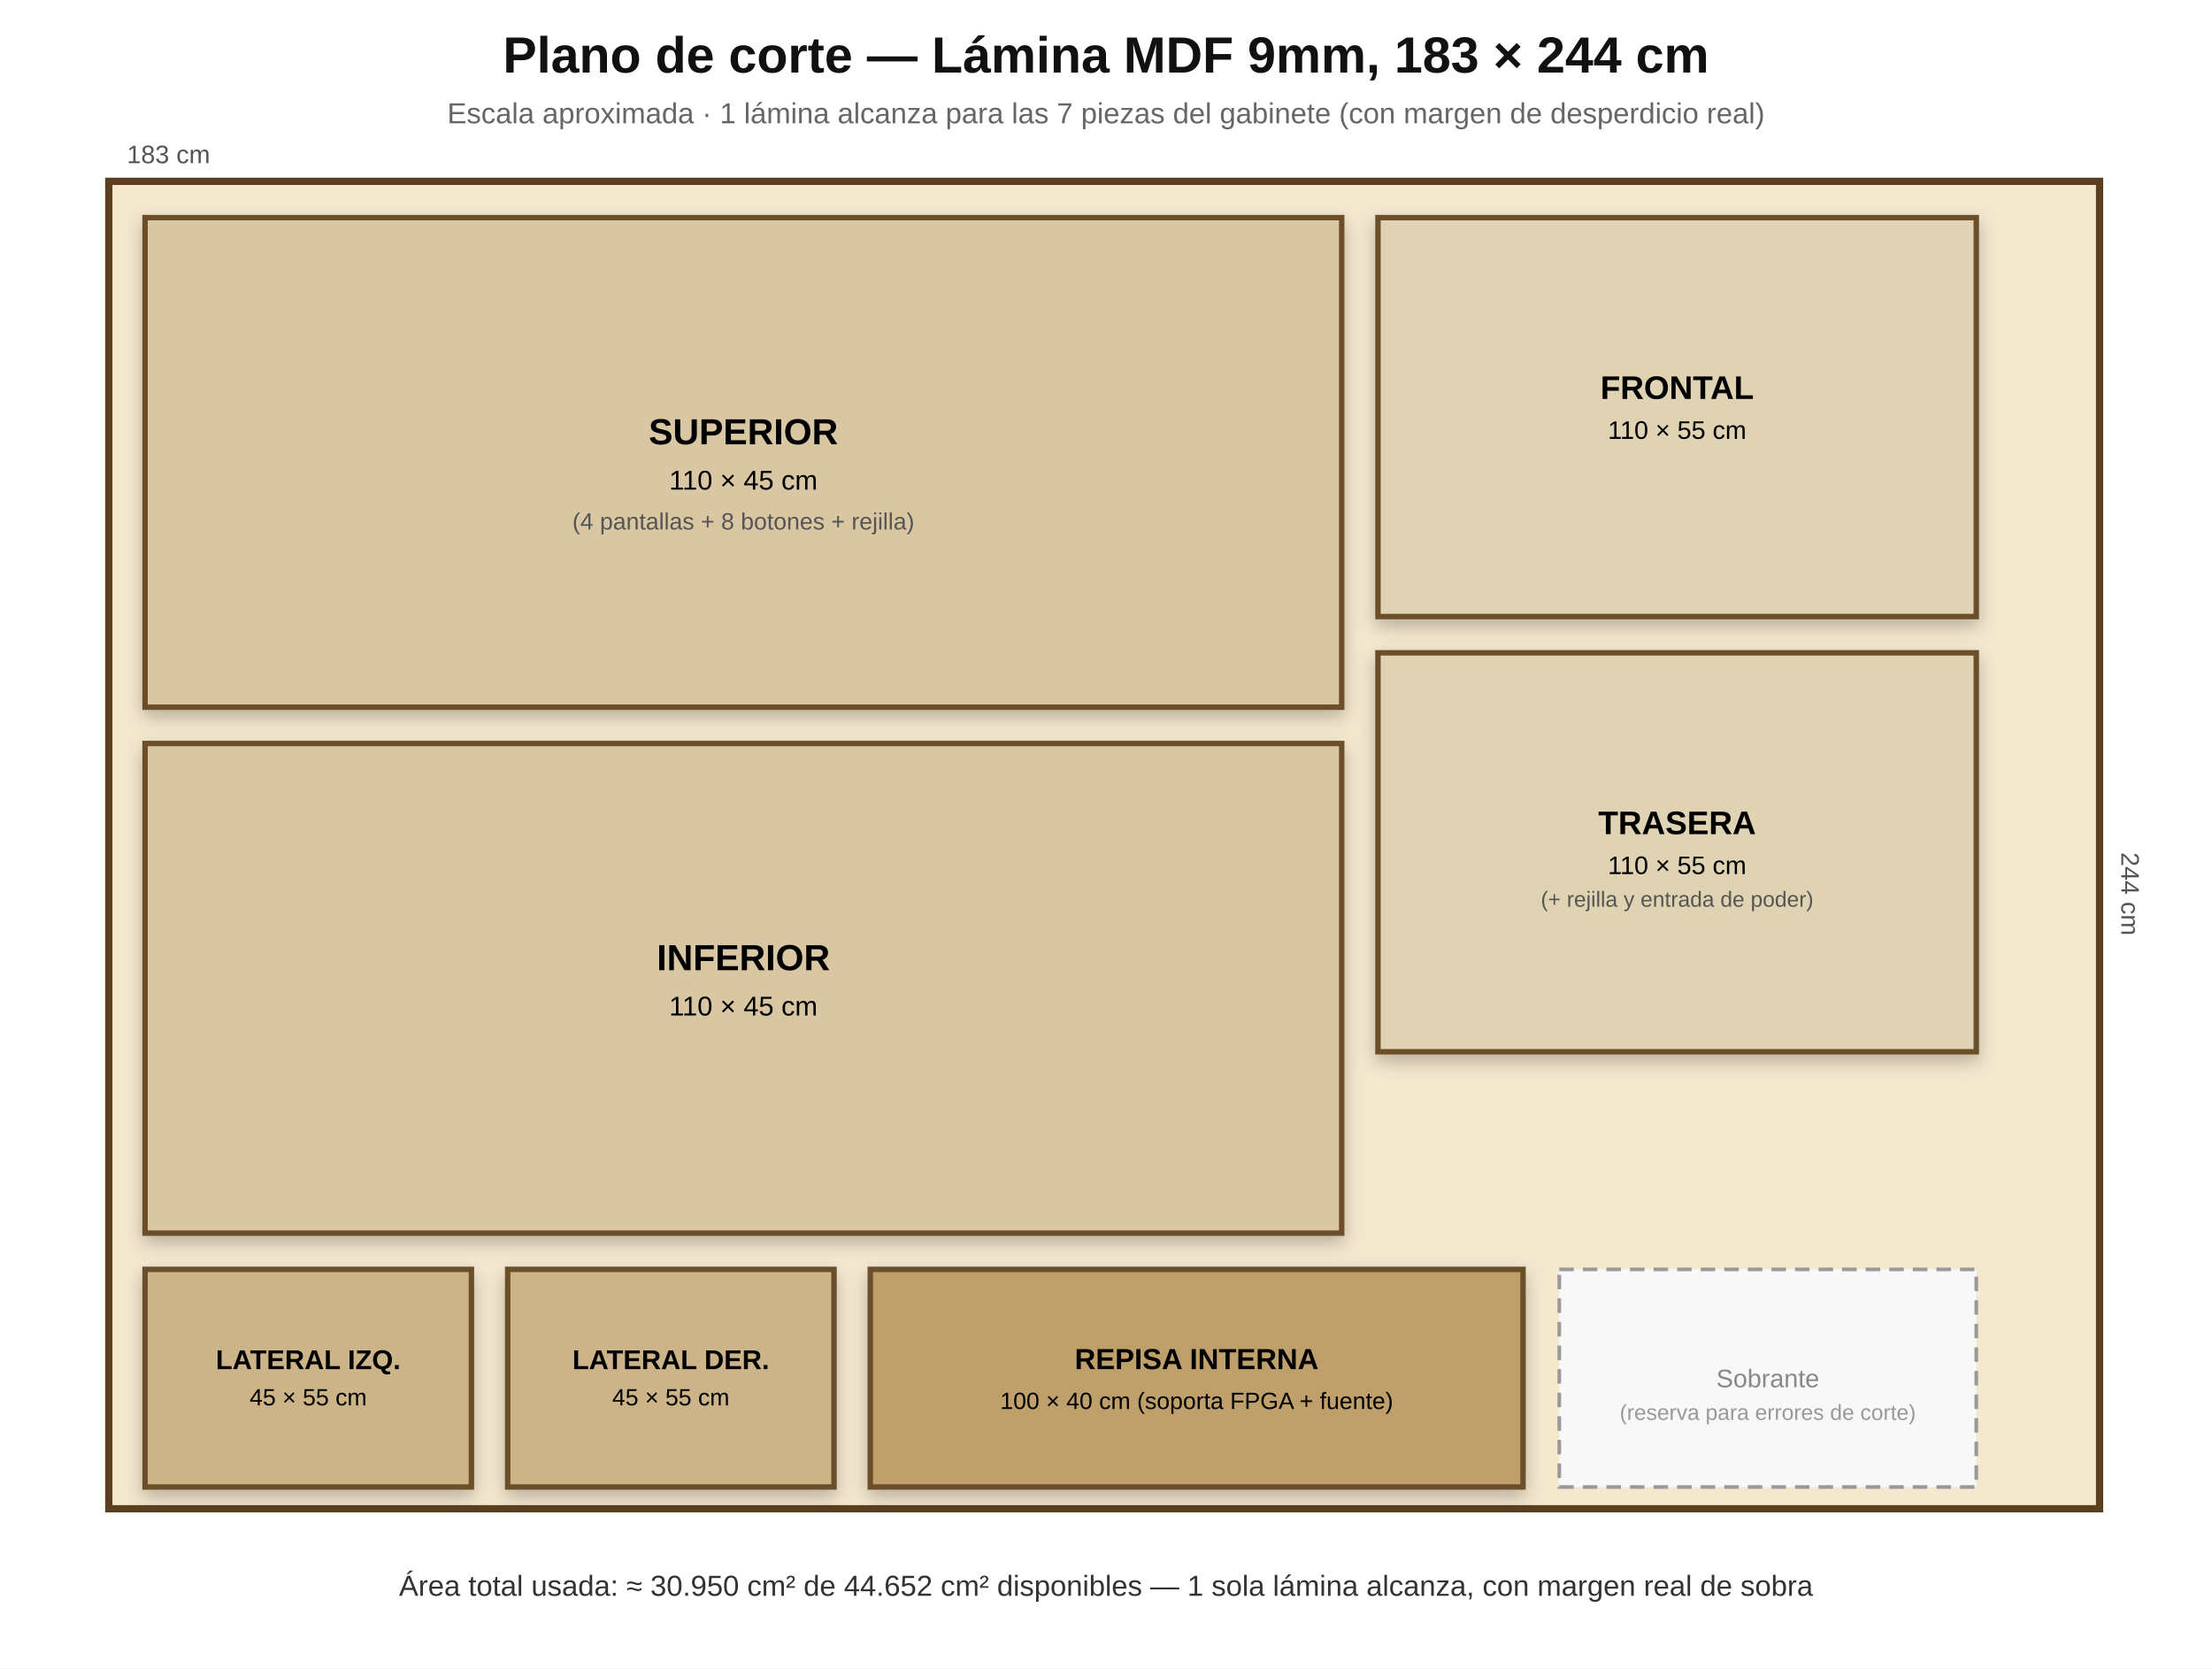
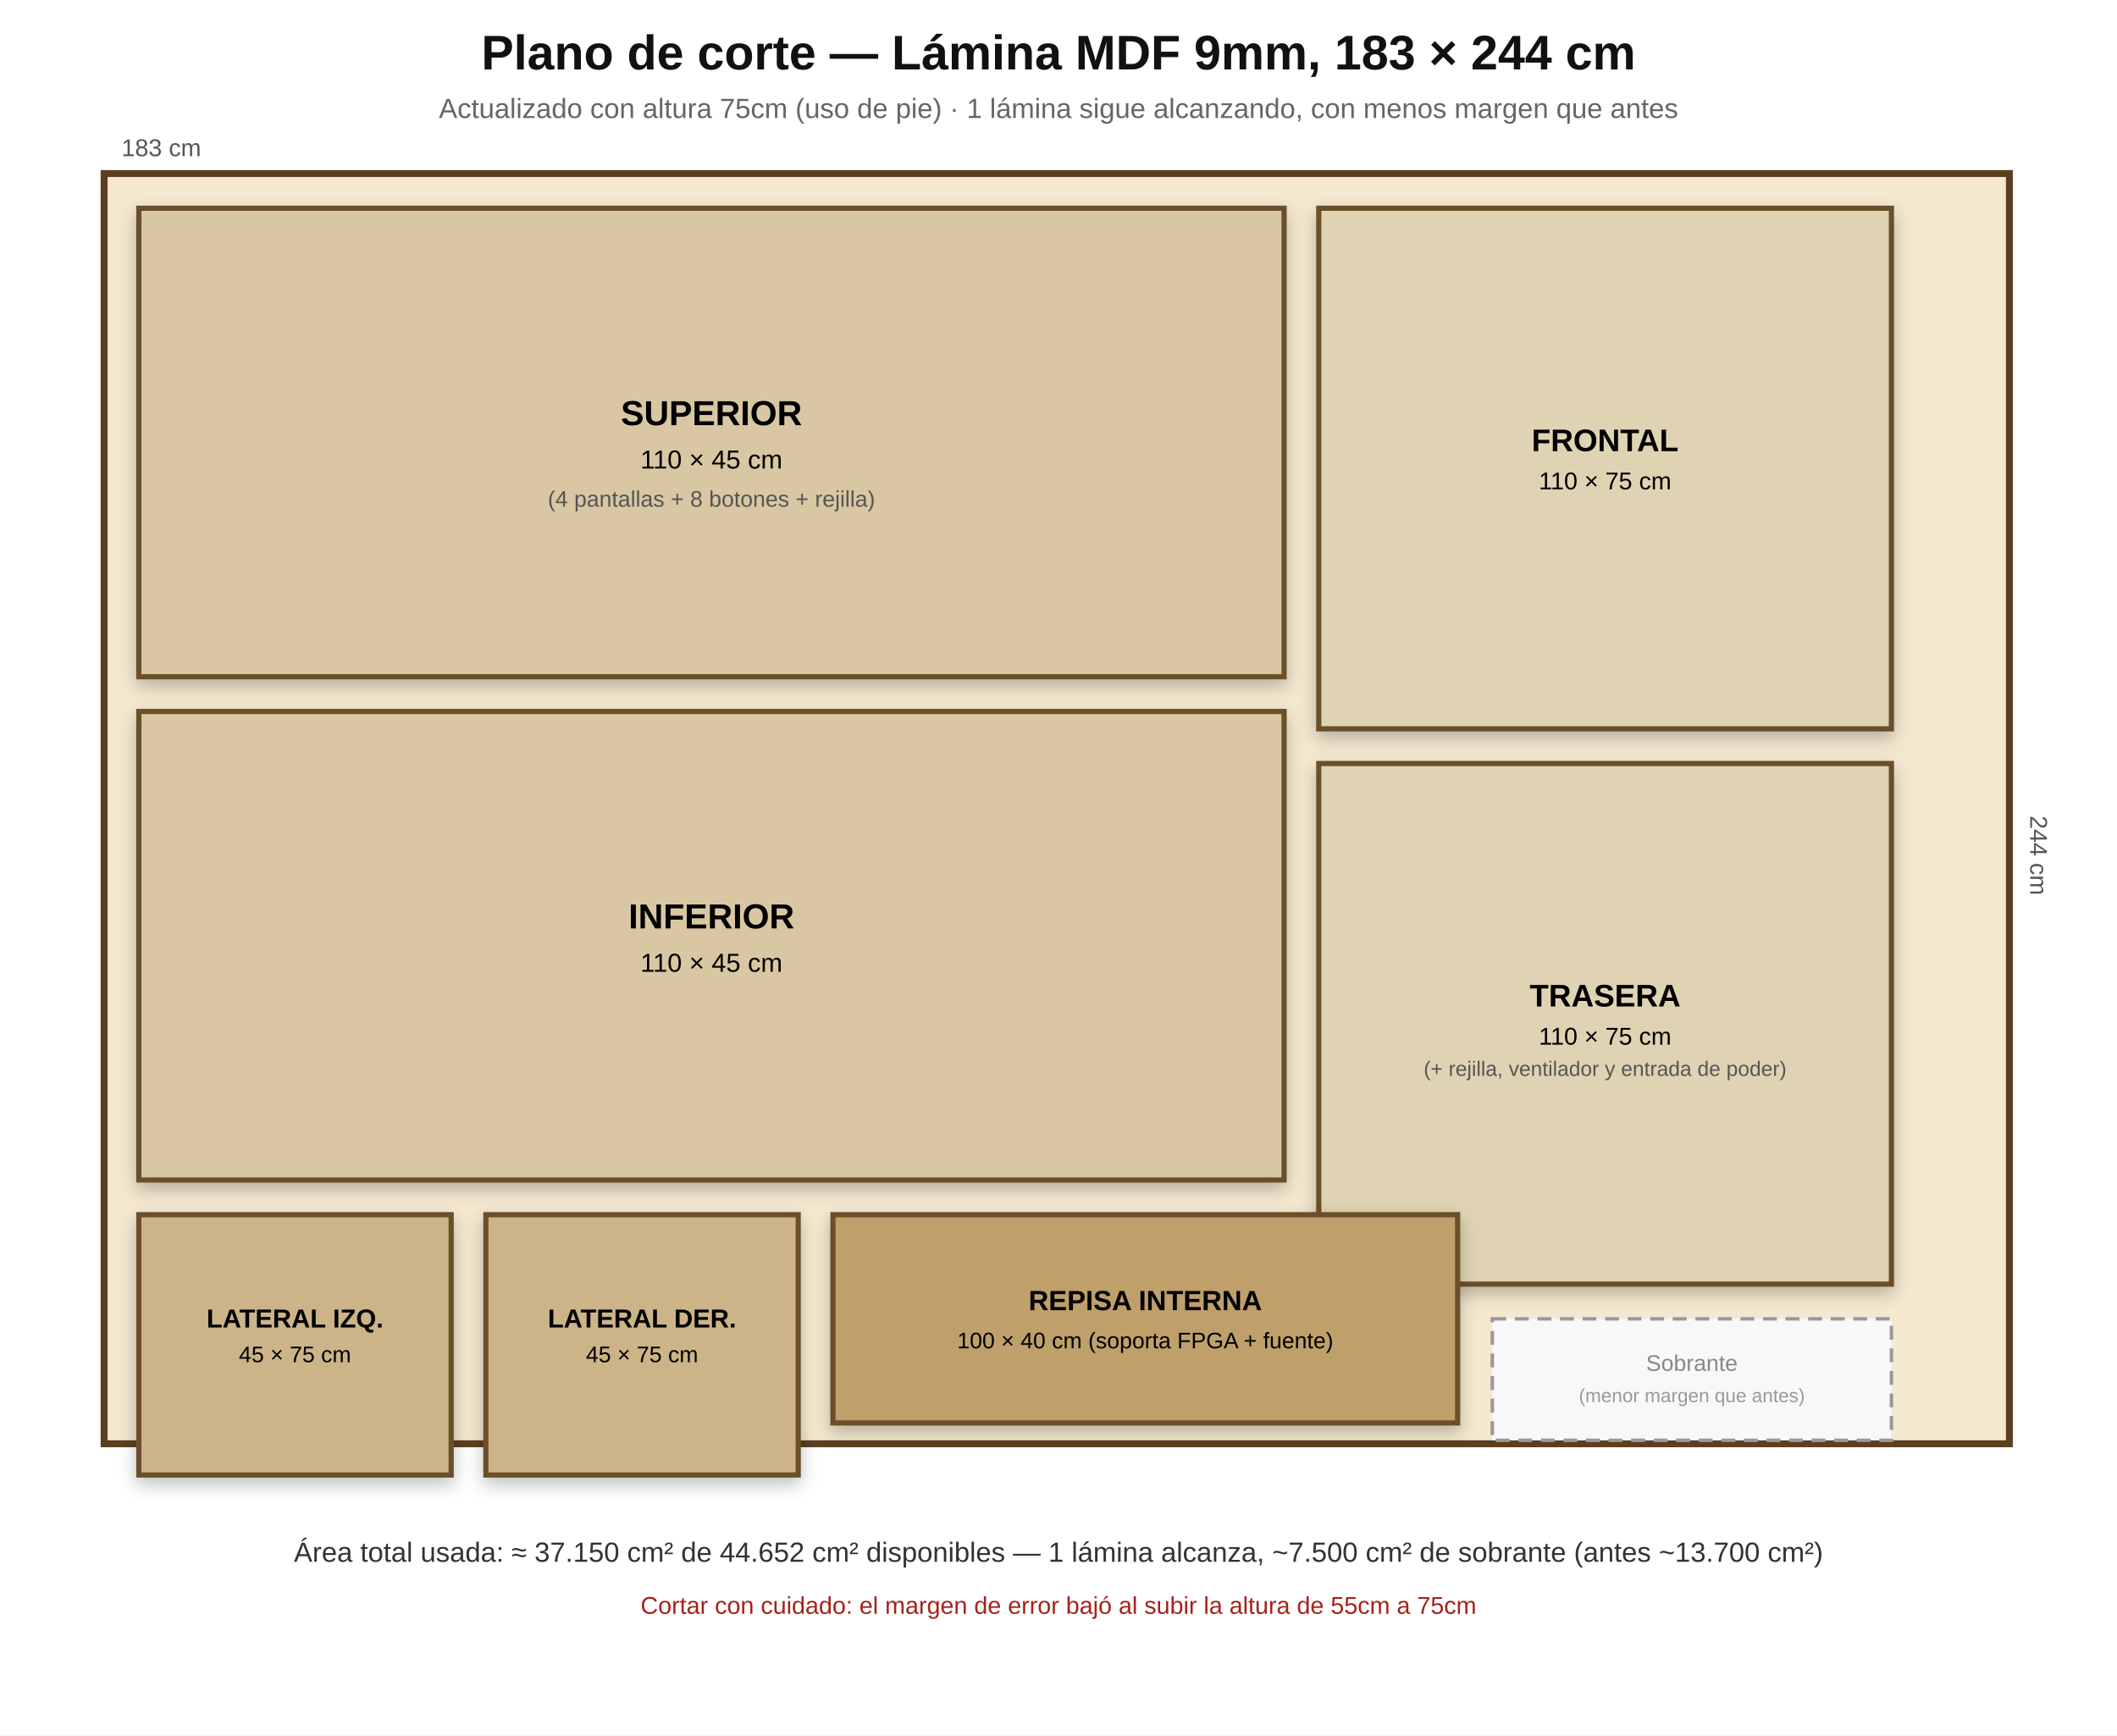
- <svg xmlns="http://www.w3.org/2000/svg" viewBox="0 0 1220 920" font-family="Arial, Helvetica, sans-serif">
+ <svg xmlns="http://www.w3.org/2000/svg" viewBox="0 0 1220 1000" font-family="Arial, Helvetica, sans-serif">
  <defs>
    <filter id="sh" x="-20%" y="-20%" width="140%" height="140%">
      <feDropShadow dx="0" dy="4" stdDeviation="5" flood-color="#000" flood-opacity="0.25" />
    </filter>
  </defs>
-   <rect x="0" y="0" width="1220" height="920" fill="#fff" />
+   <rect x="0" y="0" width="1220" height="1000" fill="#fff" />
  <text x="610" y="40" text-anchor="middle" font-size="28" font-weight="bold" fill="#111">
    Plano de corte — Lámina MDF 9mm, 183 × 244 cm
  </text>
  <text x="610" y="68" text-anchor="middle" font-size="16" fill="#666">
-     Escala aproximada · 1 lámina alcanza para las 7 piezas del gabinete (con margen de desperdicio real)
+     Actualizado con altura 75cm (uso de pie) · 1 lámina sigue alcanzando, con menos margen que antes
  </text>
  <rect x="60" y="100" width="1098" height="732" fill="#f4e8cf" stroke="#5c3f1f" stroke-width="4" />
  <text x="70" y="90" font-size="14" fill="#555">183 cm</text>
  <text x="1170" y="470" font-size="14" fill="#555" transform="rotate(90 1170 470)">244 cm</text>
  <rect x="80" y="120" width="660" height="270" fill="#d9c7a3" stroke="#6b4f2a" stroke-width="3" filter="url(#sh)" />
  <text x="410" y="245" text-anchor="middle" font-size="20" font-weight="bold">SUPERIOR</text>
  <text x="410" y="270" text-anchor="middle" font-size="15">110 × 45 cm</text>
  <text x="410" y="292" text-anchor="middle" font-size="13" fill="#555">(4 pantallas + 8 botones + rejilla)</text>
  <rect x="80" y="410" width="660" height="270" fill="#d9c7a3" stroke="#6b4f2a" stroke-width="3" filter="url(#sh)" />
  <text x="410" y="535" text-anchor="middle" font-size="20" font-weight="bold">INFERIOR</text>
  <text x="410" y="560" text-anchor="middle" font-size="15">110 × 45 cm</text>
-   <rect x="760" y="120" width="330" height="220" fill="#e0d3b3" stroke="#6b4f2a" stroke-width="3" filter="url(#sh)" />
-   <text x="925" y="220" text-anchor="middle" font-size="18" font-weight="bold">FRONTAL</text>
-   <text x="925" y="242" text-anchor="middle" font-size="14">110 × 55 cm</text>
-   <rect x="760" y="360" width="330" height="220" fill="#e0d3b3" stroke="#6b4f2a" stroke-width="3" filter="url(#sh)" />
-   <text x="925" y="460" text-anchor="middle" font-size="18" font-weight="bold">TRASERA</text>
-   <text x="925" y="482" text-anchor="middle" font-size="14">110 × 55 cm</text>
-   <text x="925" y="500" text-anchor="middle" font-size="12" fill="#555">(+ rejilla y entrada de poder)</text>
-   <rect x="80" y="700" width="180" height="120" fill="#ccb488" stroke="#6b4f2a" stroke-width="3" filter="url(#sh)" />
-   <text x="170" y="755" text-anchor="middle" font-size="15" font-weight="bold">LATERAL IZQ.</text>
-   <text x="170" y="775" text-anchor="middle" font-size="13">45 × 55 cm</text>
-   <rect x="280" y="700" width="180" height="120" fill="#ccb488" stroke="#6b4f2a" stroke-width="3" filter="url(#sh)" />
-   <text x="370" y="755" text-anchor="middle" font-size="15" font-weight="bold">LATERAL DER.</text>
-   <text x="370" y="775" text-anchor="middle" font-size="13">45 × 55 cm</text>
+   <rect x="760" y="120" width="330" height="300" fill="#e0d3b3" stroke="#6b4f2a" stroke-width="3" filter="url(#sh)" />
+   <text x="925" y="260" text-anchor="middle" font-size="18" font-weight="bold">FRONTAL</text>
+   <text x="925" y="282" text-anchor="middle" font-size="14">110 × 75 cm</text>
+   <rect x="760" y="440" width="330" height="300" fill="#e0d3b3" stroke="#6b4f2a" stroke-width="3" filter="url(#sh)" />
+   <text x="925" y="580" text-anchor="middle" font-size="18" font-weight="bold">TRASERA</text>
+   <text x="925" y="602" text-anchor="middle" font-size="14">110 × 75 cm</text>
+   <text x="925" y="620" text-anchor="middle" font-size="12" fill="#555">(+ rejilla, ventilador y entrada de poder)</text>
+   <rect x="80" y="700" width="180" height="150" fill="#ccb488" stroke="#6b4f2a" stroke-width="3" filter="url(#sh)" />
+   <text x="170" y="765" text-anchor="middle" font-size="15" font-weight="bold">LATERAL IZQ.</text>
+   <text x="170" y="785" text-anchor="middle" font-size="13">45 × 75 cm</text>
+   <rect x="280" y="700" width="180" height="150" fill="#ccb488" stroke="#6b4f2a" stroke-width="3" filter="url(#sh)" />
+   <text x="370" y="765" text-anchor="middle" font-size="15" font-weight="bold">LATERAL DER.</text>
+   <text x="370" y="785" text-anchor="middle" font-size="13">45 × 75 cm</text>
  <rect x="480" y="700" width="360" height="120" fill="#bfa06a" stroke="#6b4f2a" stroke-width="3" filter="url(#sh)" />
  <text x="660" y="755" text-anchor="middle" font-size="16" font-weight="bold">REPISA INTERNA</text>
  <text x="660" y="777" text-anchor="middle" font-size="13">100 × 40 cm (soporta FPGA + fuente)</text>
-   <rect x="860" y="700" width="230" height="120" fill="#f8f8f8" stroke="#999" stroke-width="2" stroke-dasharray="8,5" />
-   <text x="975" y="765" text-anchor="middle" font-size="14" fill="#888">Sobrante</text>
-   <text x="975" y="783" text-anchor="middle" font-size="12" fill="#999">(reserva para errores de corte)</text>
-   <text x="610" y="880" text-anchor="middle" font-size="16" fill="#333">
-     Área total usada: ≈ 30.950 cm² de 44.652 cm² disponibles — 1 sola lámina alcanza, con margen real de sobra
+   <rect x="860" y="760" width="230" height="70" fill="#f8f8f8" stroke="#999" stroke-width="2" stroke-dasharray="8,5" />
+   <text x="975" y="790" text-anchor="middle" font-size="13" fill="#888">Sobrante</text>
+   <text x="975" y="808" text-anchor="middle" font-size="11" fill="#999">(menor margen que antes)</text>
+   <text x="610" y="900" text-anchor="middle" font-size="16" fill="#333">
+     Área total usada: ≈ 37.150 cm² de 44.652 cm² disponibles — 1 lámina alcanza, ~7.500 cm² de sobrante (antes ~13.700 cm²)
+   </text>
+   <text x="610" y="930" text-anchor="middle" font-size="14" fill="#a4231a">
+     Cortar con cuidado: el margen de error bajó al subir la altura de 55cm a 75cm
  </text>
</svg>
